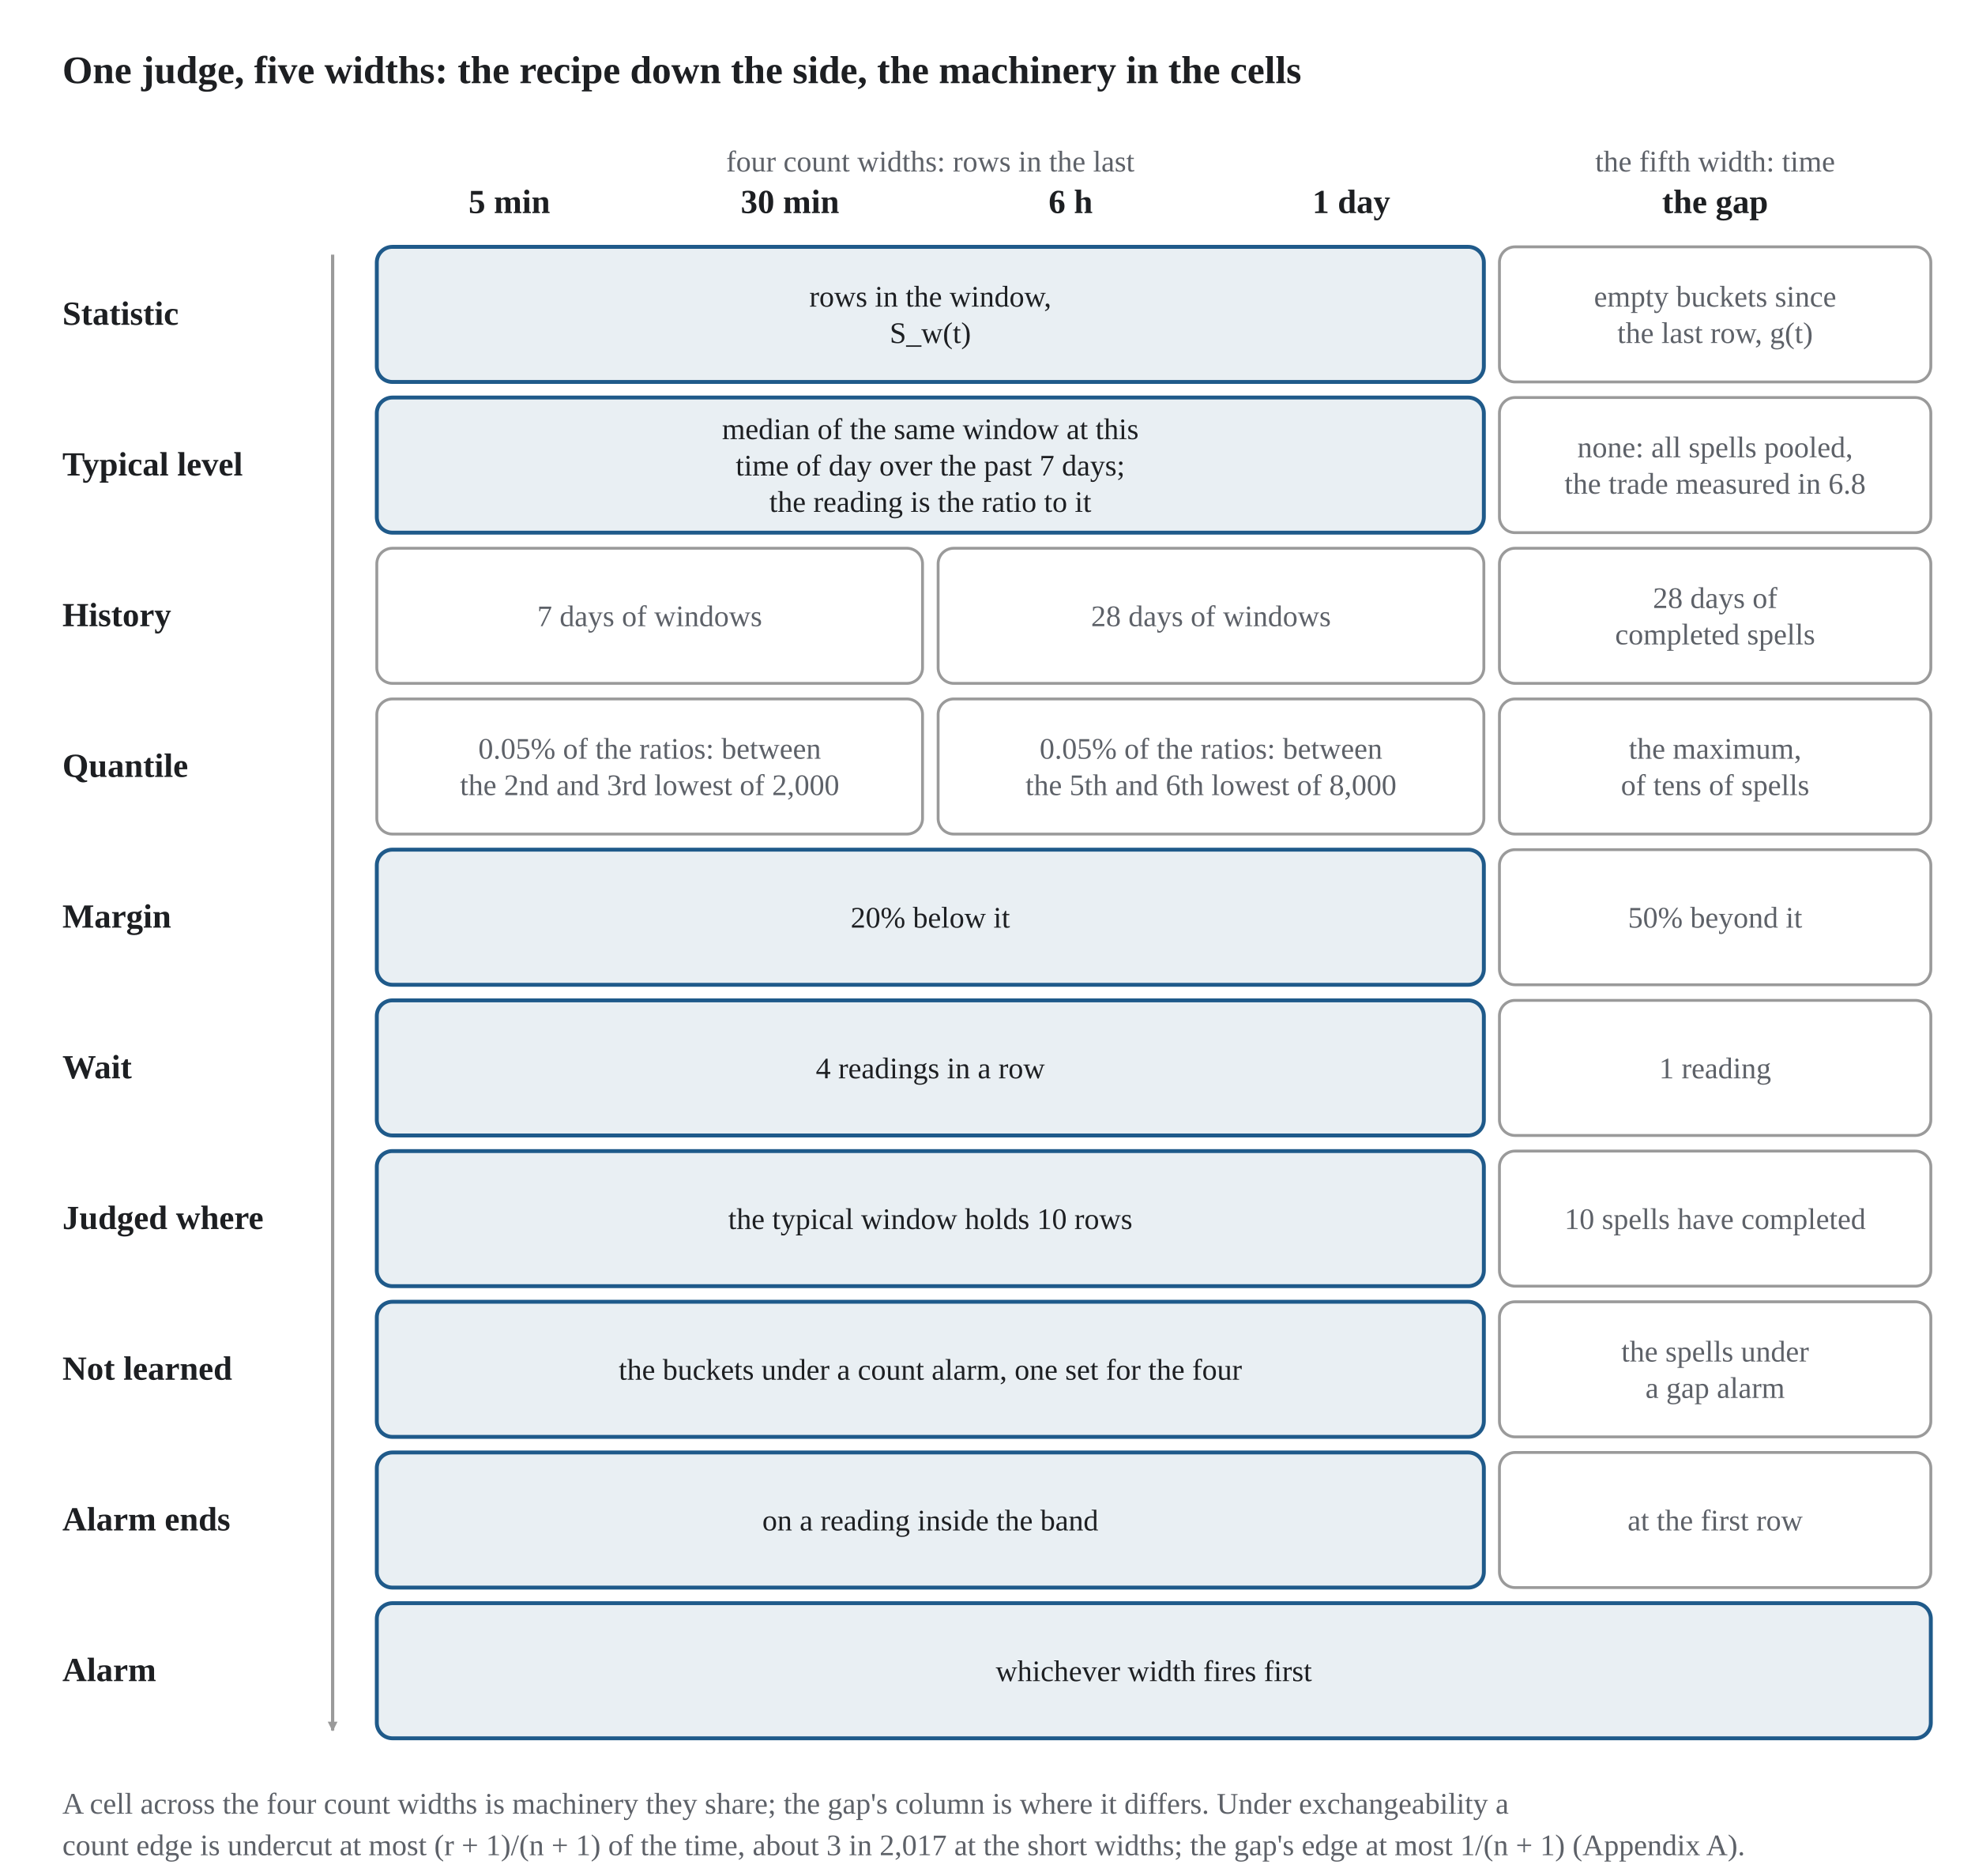
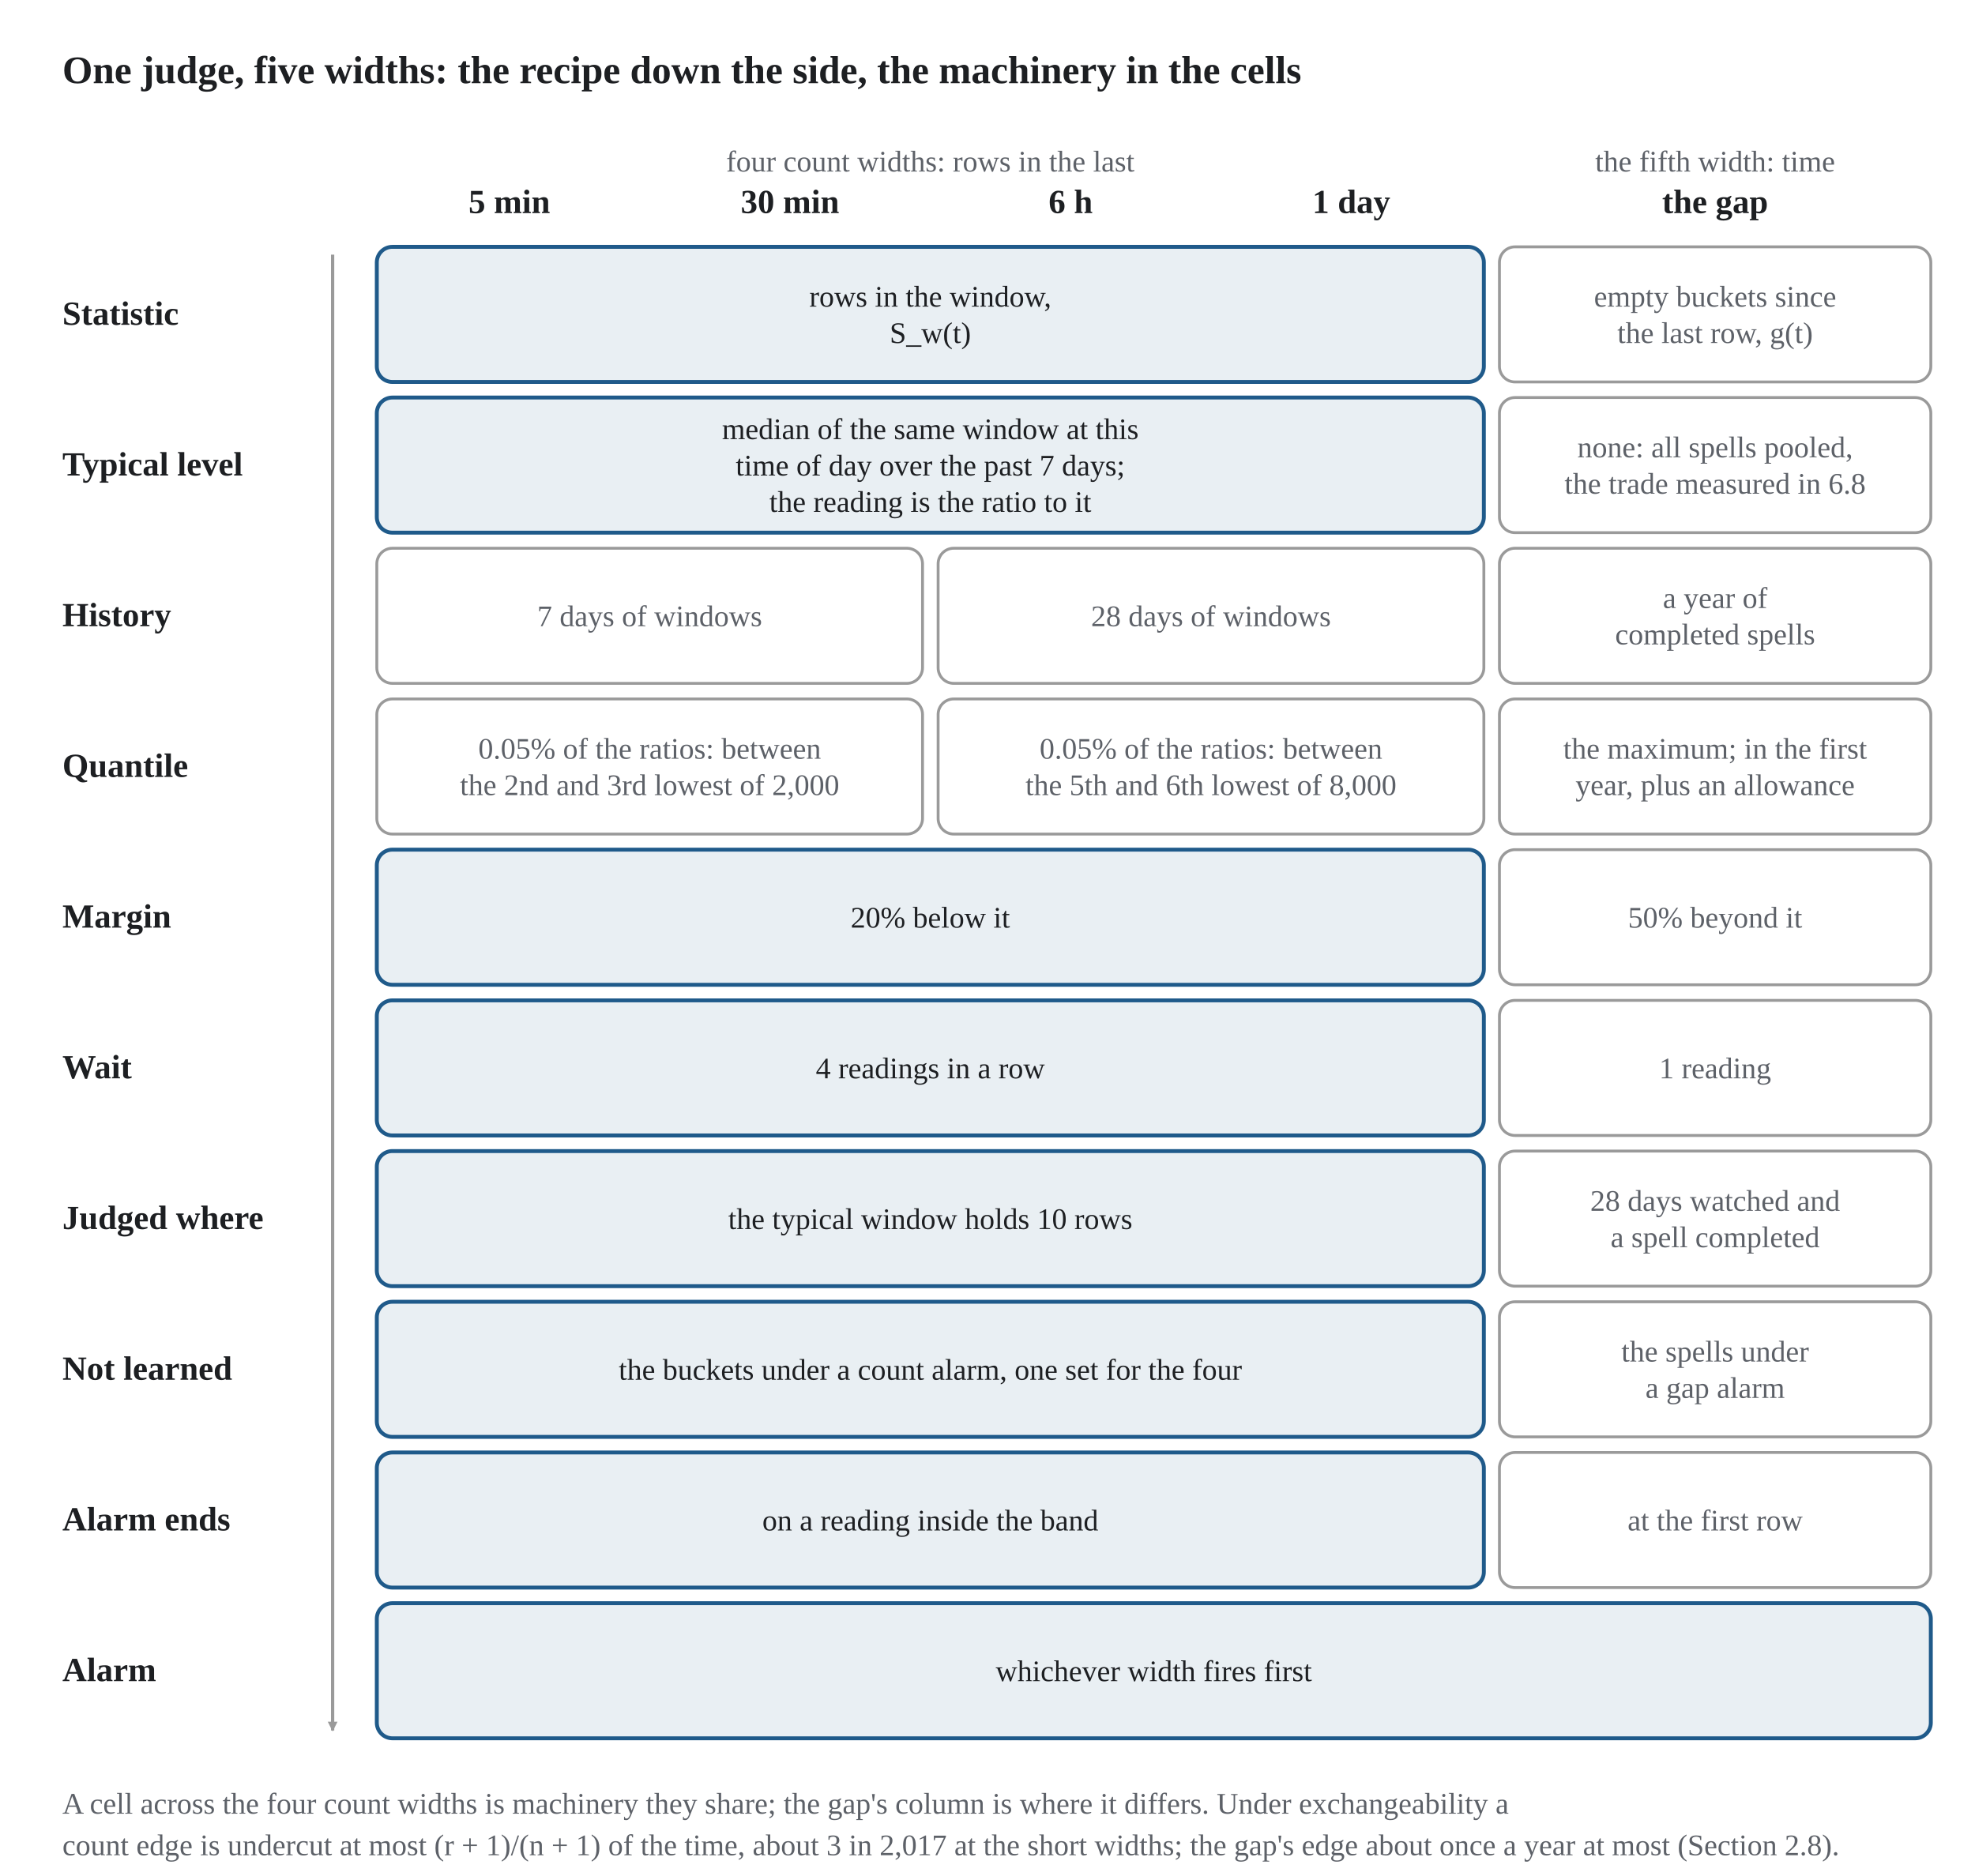
<svg xmlns="http://www.w3.org/2000/svg" viewBox="0 0 760 722" role="img" aria-label="One judge at five widths: the recipe down the side, the machinery in the cells" font-size="13">
  <defs>
    <marker id="rec-arrow" viewBox="0 0 10 10" refX="9" refY="5" marker-width="6" marker-height="6" orient="auto-start-reverse">
      <path d="M0 0L10 5L0 10z" fill="#9a9a9a" />
    </marker>
  </defs>
  <text x="24" y="32" font-size="15" font-weight="600" fill="#1d1f22">One judge, five widths: the recipe down the side, the machinery in the cells</text>
  <text x="358" y="66" text-anchor="middle" font-size="11.5" fill="#5d6168">four count widths: rows in the last</text>
  <text x="196" y="82" text-anchor="middle" font-weight="600" fill="#1d1f22">5 min</text>
  <text x="304" y="82" text-anchor="middle" font-weight="600" fill="#1d1f22">30 min</text>
  <text x="412" y="82" text-anchor="middle" font-weight="600" fill="#1d1f22">6 h</text>
  <text x="520" y="82" text-anchor="middle" font-weight="600" fill="#1d1f22">1 day</text>
  <text x="660" y="66" text-anchor="middle" font-size="11.5" fill="#5d6168">the fifth width: time</text>
  <text x="660" y="82" text-anchor="middle" font-weight="600" fill="#1d1f22">the gap</text>
  <text x="24" y="125" font-weight="600" fill="#1d1f22">Statistic</text>
  <rect x="145" y="95" width="426" height="52" rx="6" fill="#1f5a8a" fill-opacity="0.1" stroke="#1f5a8a" stroke-width="1.5" />
  <text x="358" y="118" text-anchor="middle" font-size="11.5" fill="#1d1f22">rows in the window,</text>
  <text x="358" y="132" text-anchor="middle" font-size="11.5" fill="#1d1f22">S_w(t)</text>
  <rect x="577" y="95" width="166" height="52" rx="6" fill="#1f5a8a" fill-opacity="0" stroke="#9a9a9a" stroke-width="1.1" />
  <text x="660" y="118" text-anchor="middle" font-size="11.5" fill="#5d6168">empty buckets since</text>
  <text x="660" y="132" text-anchor="middle" font-size="11.5" fill="#5d6168">the last row, g(t)</text>
  <text x="24" y="183" font-weight="600" fill="#1d1f22">Typical level</text>
  <rect x="145" y="153" width="426" height="52" rx="6" fill="#1f5a8a" fill-opacity="0.1" stroke="#1f5a8a" stroke-width="1.5" />
  <text x="358" y="169" text-anchor="middle" font-size="11.5" fill="#1d1f22">median of the same window at this</text>
  <text x="358" y="183" text-anchor="middle" font-size="11.5" fill="#1d1f22">time of day over the past 7 days;</text>
  <text x="358" y="197" text-anchor="middle" font-size="11.5" fill="#1d1f22">the reading is the ratio to it</text>
  <rect x="577" y="153" width="166" height="52" rx="6" fill="#1f5a8a" fill-opacity="0" stroke="#9a9a9a" stroke-width="1.1" />
  <text x="660" y="176" text-anchor="middle" font-size="11.5" fill="#5d6168">none: all spells pooled,</text>
  <text x="660" y="190" text-anchor="middle" font-size="11.5" fill="#5d6168">the trade measured in 6.8</text>
  <text x="24" y="241" font-weight="600" fill="#1d1f22">History</text>
  <rect x="145" y="211" width="210" height="52" rx="6" fill="#1f5a8a" fill-opacity="0" stroke="#9a9a9a" stroke-width="1.1" />
  <text x="250" y="241" text-anchor="middle" font-size="11.5" fill="#5d6168">7 days of windows</text>
  <rect x="361" y="211" width="210" height="52" rx="6" fill="#1f5a8a" fill-opacity="0" stroke="#9a9a9a" stroke-width="1.1" />
  <text x="466" y="241" text-anchor="middle" font-size="11.5" fill="#5d6168">28 days of windows</text>
  <rect x="577" y="211" width="166" height="52" rx="6" fill="#1f5a8a" fill-opacity="0" stroke="#9a9a9a" stroke-width="1.1" />
-   <text x="660" y="234" text-anchor="middle" font-size="11.5" fill="#5d6168">28 days of</text>
+   <text x="660" y="234" text-anchor="middle" font-size="11.5" fill="#5d6168">a year of</text>
  <text x="660" y="248" text-anchor="middle" font-size="11.5" fill="#5d6168">completed spells</text>
  <text x="24" y="299" font-weight="600" fill="#1d1f22">Quantile</text>
  <rect x="145" y="269" width="210" height="52" rx="6" fill="#1f5a8a" fill-opacity="0" stroke="#9a9a9a" stroke-width="1.1" />
  <text x="250" y="292" text-anchor="middle" font-size="11.5" fill="#5d6168">0.05% of the ratios: between</text>
  <text x="250" y="306" text-anchor="middle" font-size="11.5" fill="#5d6168">the 2nd and 3rd lowest of 2,000</text>
  <rect x="361" y="269" width="210" height="52" rx="6" fill="#1f5a8a" fill-opacity="0" stroke="#9a9a9a" stroke-width="1.1" />
  <text x="466" y="292" text-anchor="middle" font-size="11.5" fill="#5d6168">0.05% of the ratios: between</text>
  <text x="466" y="306" text-anchor="middle" font-size="11.5" fill="#5d6168">the 5th and 6th lowest of 8,000</text>
  <rect x="577" y="269" width="166" height="52" rx="6" fill="#1f5a8a" fill-opacity="0" stroke="#9a9a9a" stroke-width="1.1" />
-   <text x="660" y="292" text-anchor="middle" font-size="11.5" fill="#5d6168">the maximum,</text>
-   <text x="660" y="306" text-anchor="middle" font-size="11.5" fill="#5d6168">of tens of spells</text>
+   <text x="660" y="292" text-anchor="middle" font-size="11.5" fill="#5d6168">the maximum; in the first</text>
+   <text x="660" y="306" text-anchor="middle" font-size="11.5" fill="#5d6168">year, plus an allowance</text>
  <text x="24" y="357" font-weight="600" fill="#1d1f22">Margin</text>
  <rect x="145" y="327" width="426" height="52" rx="6" fill="#1f5a8a" fill-opacity="0.1" stroke="#1f5a8a" stroke-width="1.5" />
  <text x="358" y="357" text-anchor="middle" font-size="11.5" fill="#1d1f22">20% below it</text>
  <rect x="577" y="327" width="166" height="52" rx="6" fill="#1f5a8a" fill-opacity="0" stroke="#9a9a9a" stroke-width="1.1" />
  <text x="660" y="357" text-anchor="middle" font-size="11.5" fill="#5d6168">50% beyond it</text>
  <text x="24" y="415" font-weight="600" fill="#1d1f22">Wait</text>
  <rect x="145" y="385" width="426" height="52" rx="6" fill="#1f5a8a" fill-opacity="0.1" stroke="#1f5a8a" stroke-width="1.5" />
  <text x="358" y="415" text-anchor="middle" font-size="11.5" fill="#1d1f22">4 readings in a row</text>
  <rect x="577" y="385" width="166" height="52" rx="6" fill="#1f5a8a" fill-opacity="0" stroke="#9a9a9a" stroke-width="1.1" />
  <text x="660" y="415" text-anchor="middle" font-size="11.5" fill="#5d6168">1 reading</text>
  <text x="24" y="473" font-weight="600" fill="#1d1f22">Judged where</text>
  <rect x="145" y="443" width="426" height="52" rx="6" fill="#1f5a8a" fill-opacity="0.1" stroke="#1f5a8a" stroke-width="1.5" />
  <text x="358" y="473" text-anchor="middle" font-size="11.5" fill="#1d1f22">the typical window holds 10 rows</text>
  <rect x="577" y="443" width="166" height="52" rx="6" fill="#1f5a8a" fill-opacity="0" stroke="#9a9a9a" stroke-width="1.1" />
-   <text x="660" y="473" text-anchor="middle" font-size="11.5" fill="#5d6168">10 spells have completed</text>
+   <text x="660" y="466" text-anchor="middle" font-size="11.5" fill="#5d6168">28 days watched and</text>
+   <text x="660" y="480" text-anchor="middle" font-size="11.5" fill="#5d6168">a spell completed</text>
  <text x="24" y="531" font-weight="600" fill="#1d1f22">Not learned</text>
  <rect x="145" y="501" width="426" height="52" rx="6" fill="#1f5a8a" fill-opacity="0.1" stroke="#1f5a8a" stroke-width="1.5" />
  <text x="358" y="531" text-anchor="middle" font-size="11.5" fill="#1d1f22">the buckets under a count alarm, one set for the four</text>
  <rect x="577" y="501" width="166" height="52" rx="6" fill="#1f5a8a" fill-opacity="0" stroke="#9a9a9a" stroke-width="1.1" />
  <text x="660" y="524" text-anchor="middle" font-size="11.5" fill="#5d6168">the spells under</text>
  <text x="660" y="538" text-anchor="middle" font-size="11.5" fill="#5d6168">a gap alarm</text>
  <text x="24" y="589" font-weight="600" fill="#1d1f22">Alarm ends</text>
  <rect x="145" y="559" width="426" height="52" rx="6" fill="#1f5a8a" fill-opacity="0.1" stroke="#1f5a8a" stroke-width="1.5" />
  <text x="358" y="589" text-anchor="middle" font-size="11.5" fill="#1d1f22">on a reading inside the band</text>
  <rect x="577" y="559" width="166" height="52" rx="6" fill="#1f5a8a" fill-opacity="0" stroke="#9a9a9a" stroke-width="1.1" />
  <text x="660" y="589" text-anchor="middle" font-size="11.5" fill="#5d6168">at the first row</text>
  <text x="24" y="647" font-weight="600" fill="#1d1f22">Alarm</text>
  <rect x="145" y="617" width="598" height="52" rx="6" fill="#1f5a8a" fill-opacity="0.1" stroke="#1f5a8a" stroke-width="1.5" />
  <text x="444" y="647" text-anchor="middle" font-size="11.5" fill="#1d1f22">whichever width fires first</text>
  <path d="M128 98V666" stroke="#9a9a9a" stroke-width="1.25" fill="none" marker-end="url(#rec-arrow)" />
  <text x="24" y="698" font-size="11.5" fill="#5d6168">A cell across the four count widths is machinery they share; the gap's column is where it differs. Under exchangeability a</text>
-   <text x="24" y="714" font-size="11.5" fill="#5d6168">count edge is undercut at most (r + 1)/(n + 1) of the time, about 3 in 2,017 at the short widths; the gap's edge at most 1/(n + 1) (Appendix A).</text>
+   <text x="24" y="714" font-size="11.5" fill="#5d6168">count edge is undercut at most (r + 1)/(n + 1) of the time, about 3 in 2,017 at the short widths; the gap's edge about once a year at most (Section 2.8).</text>
</svg>
